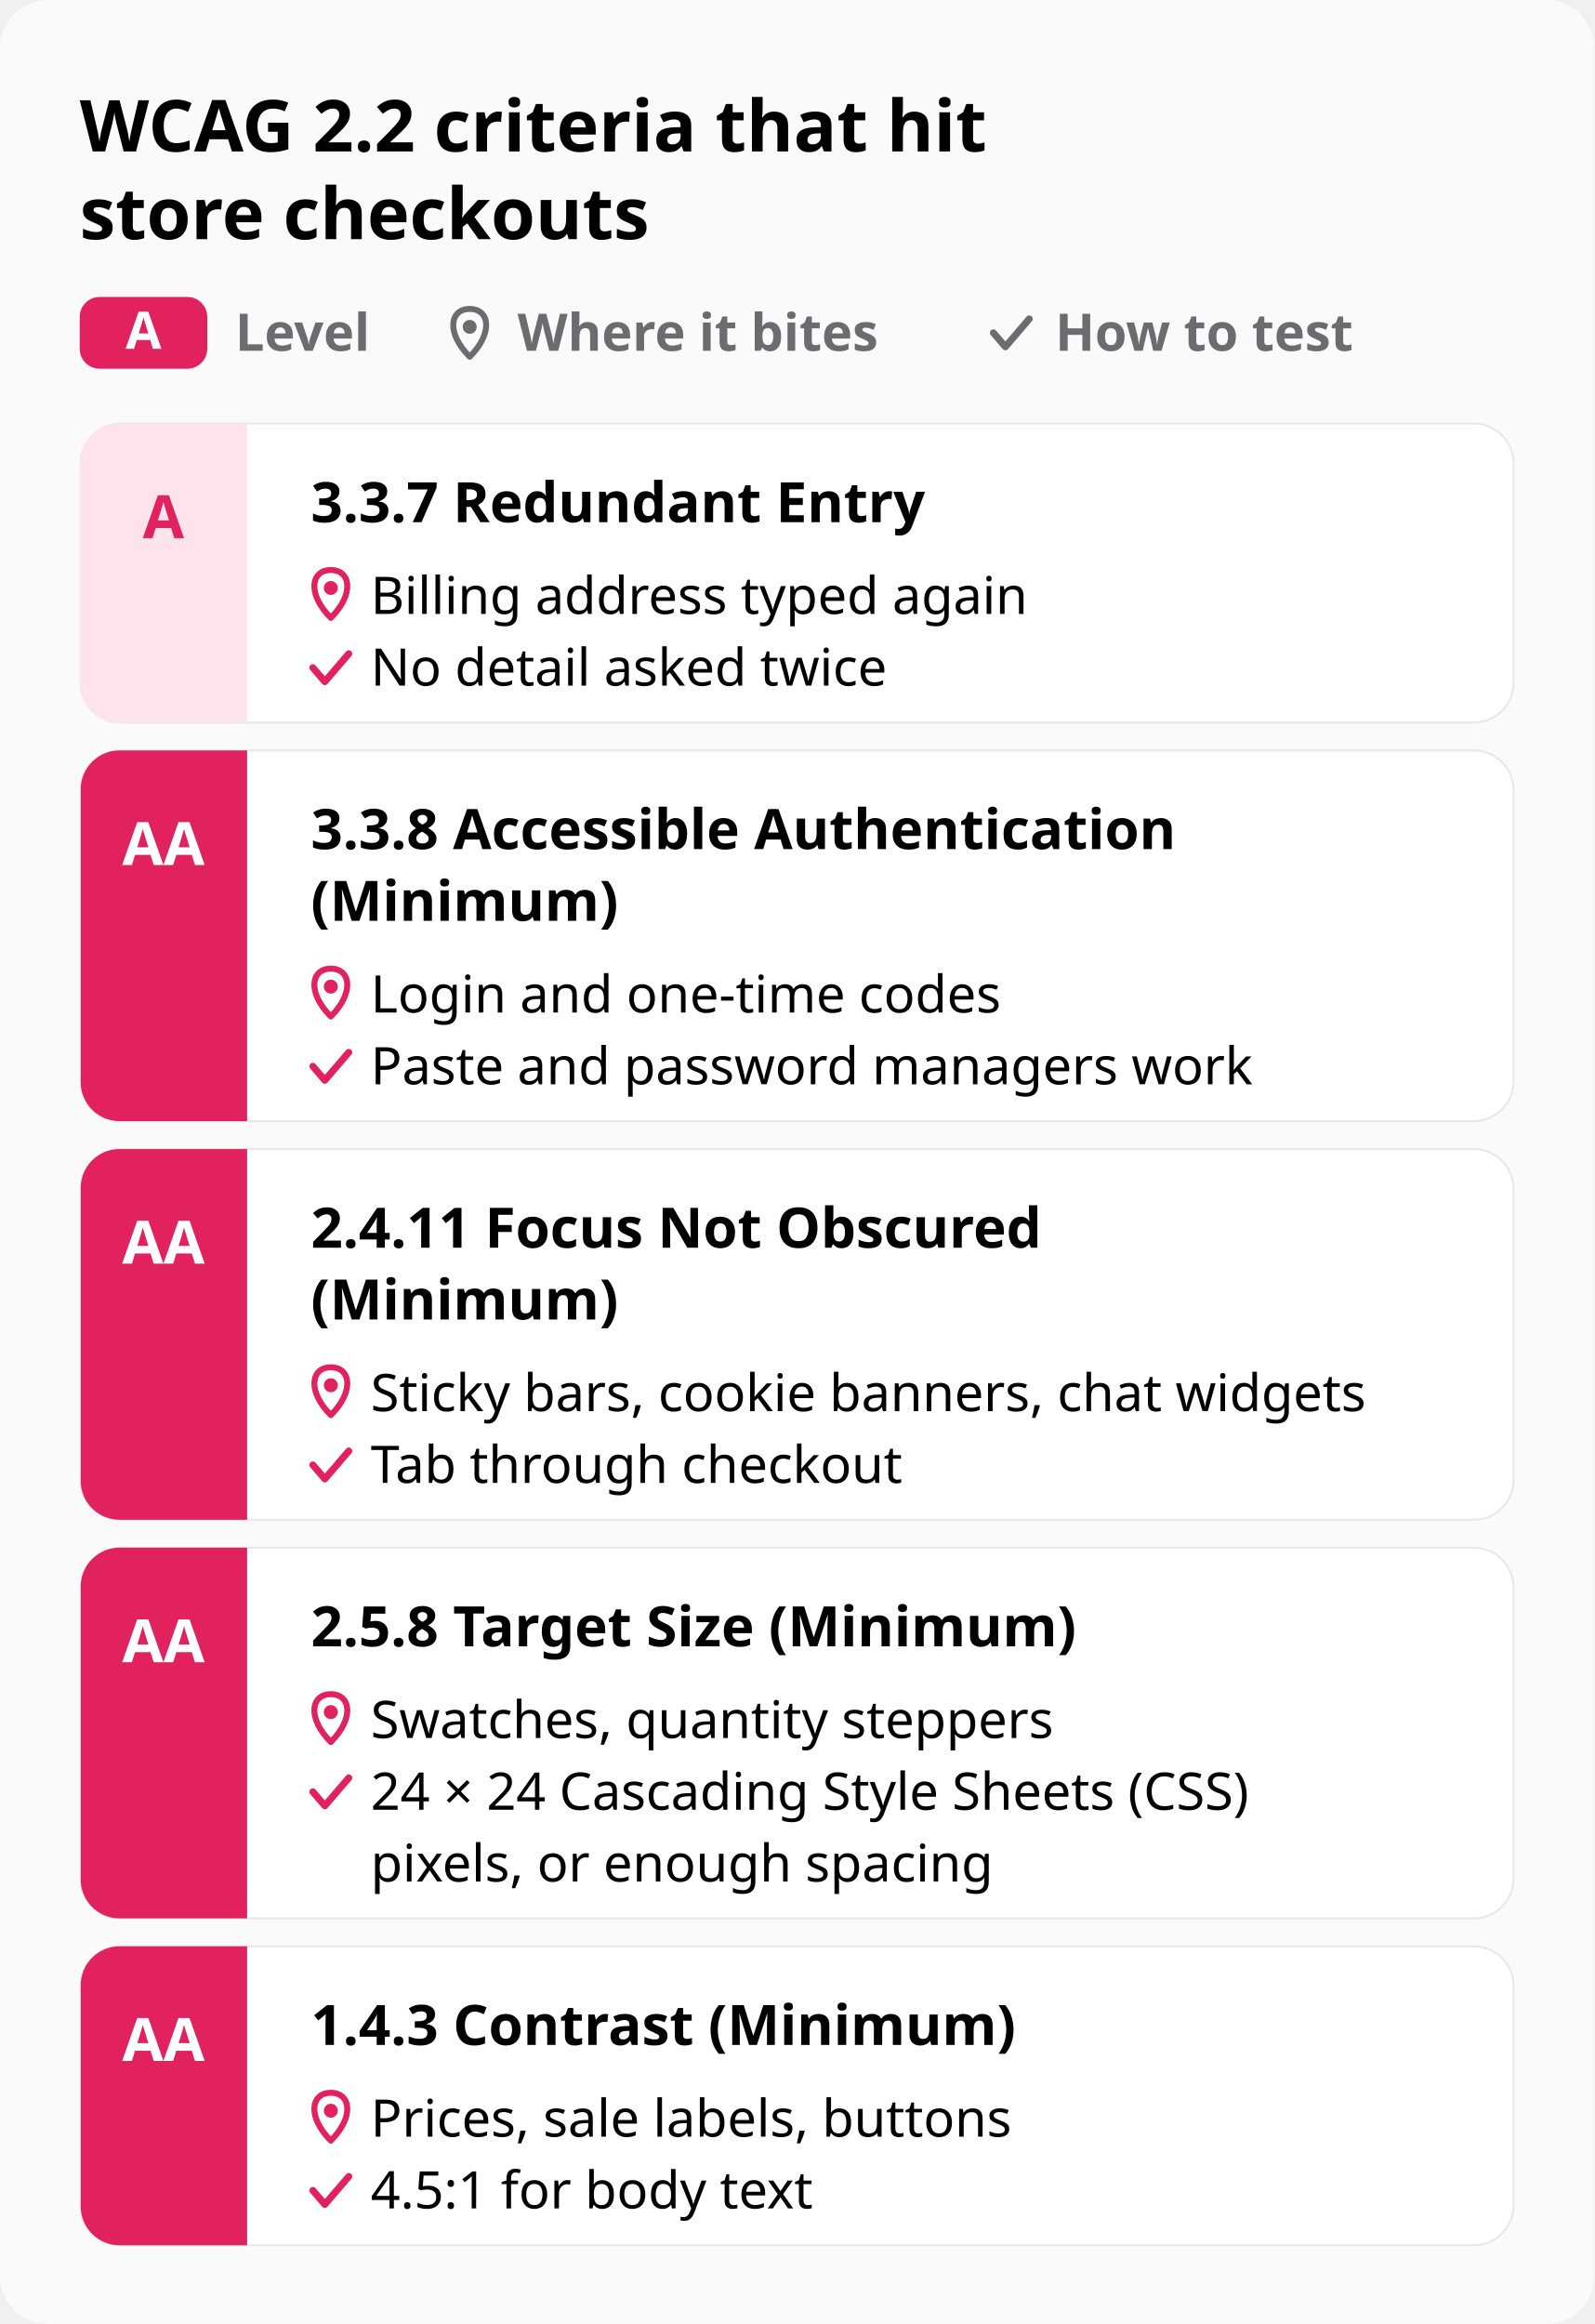
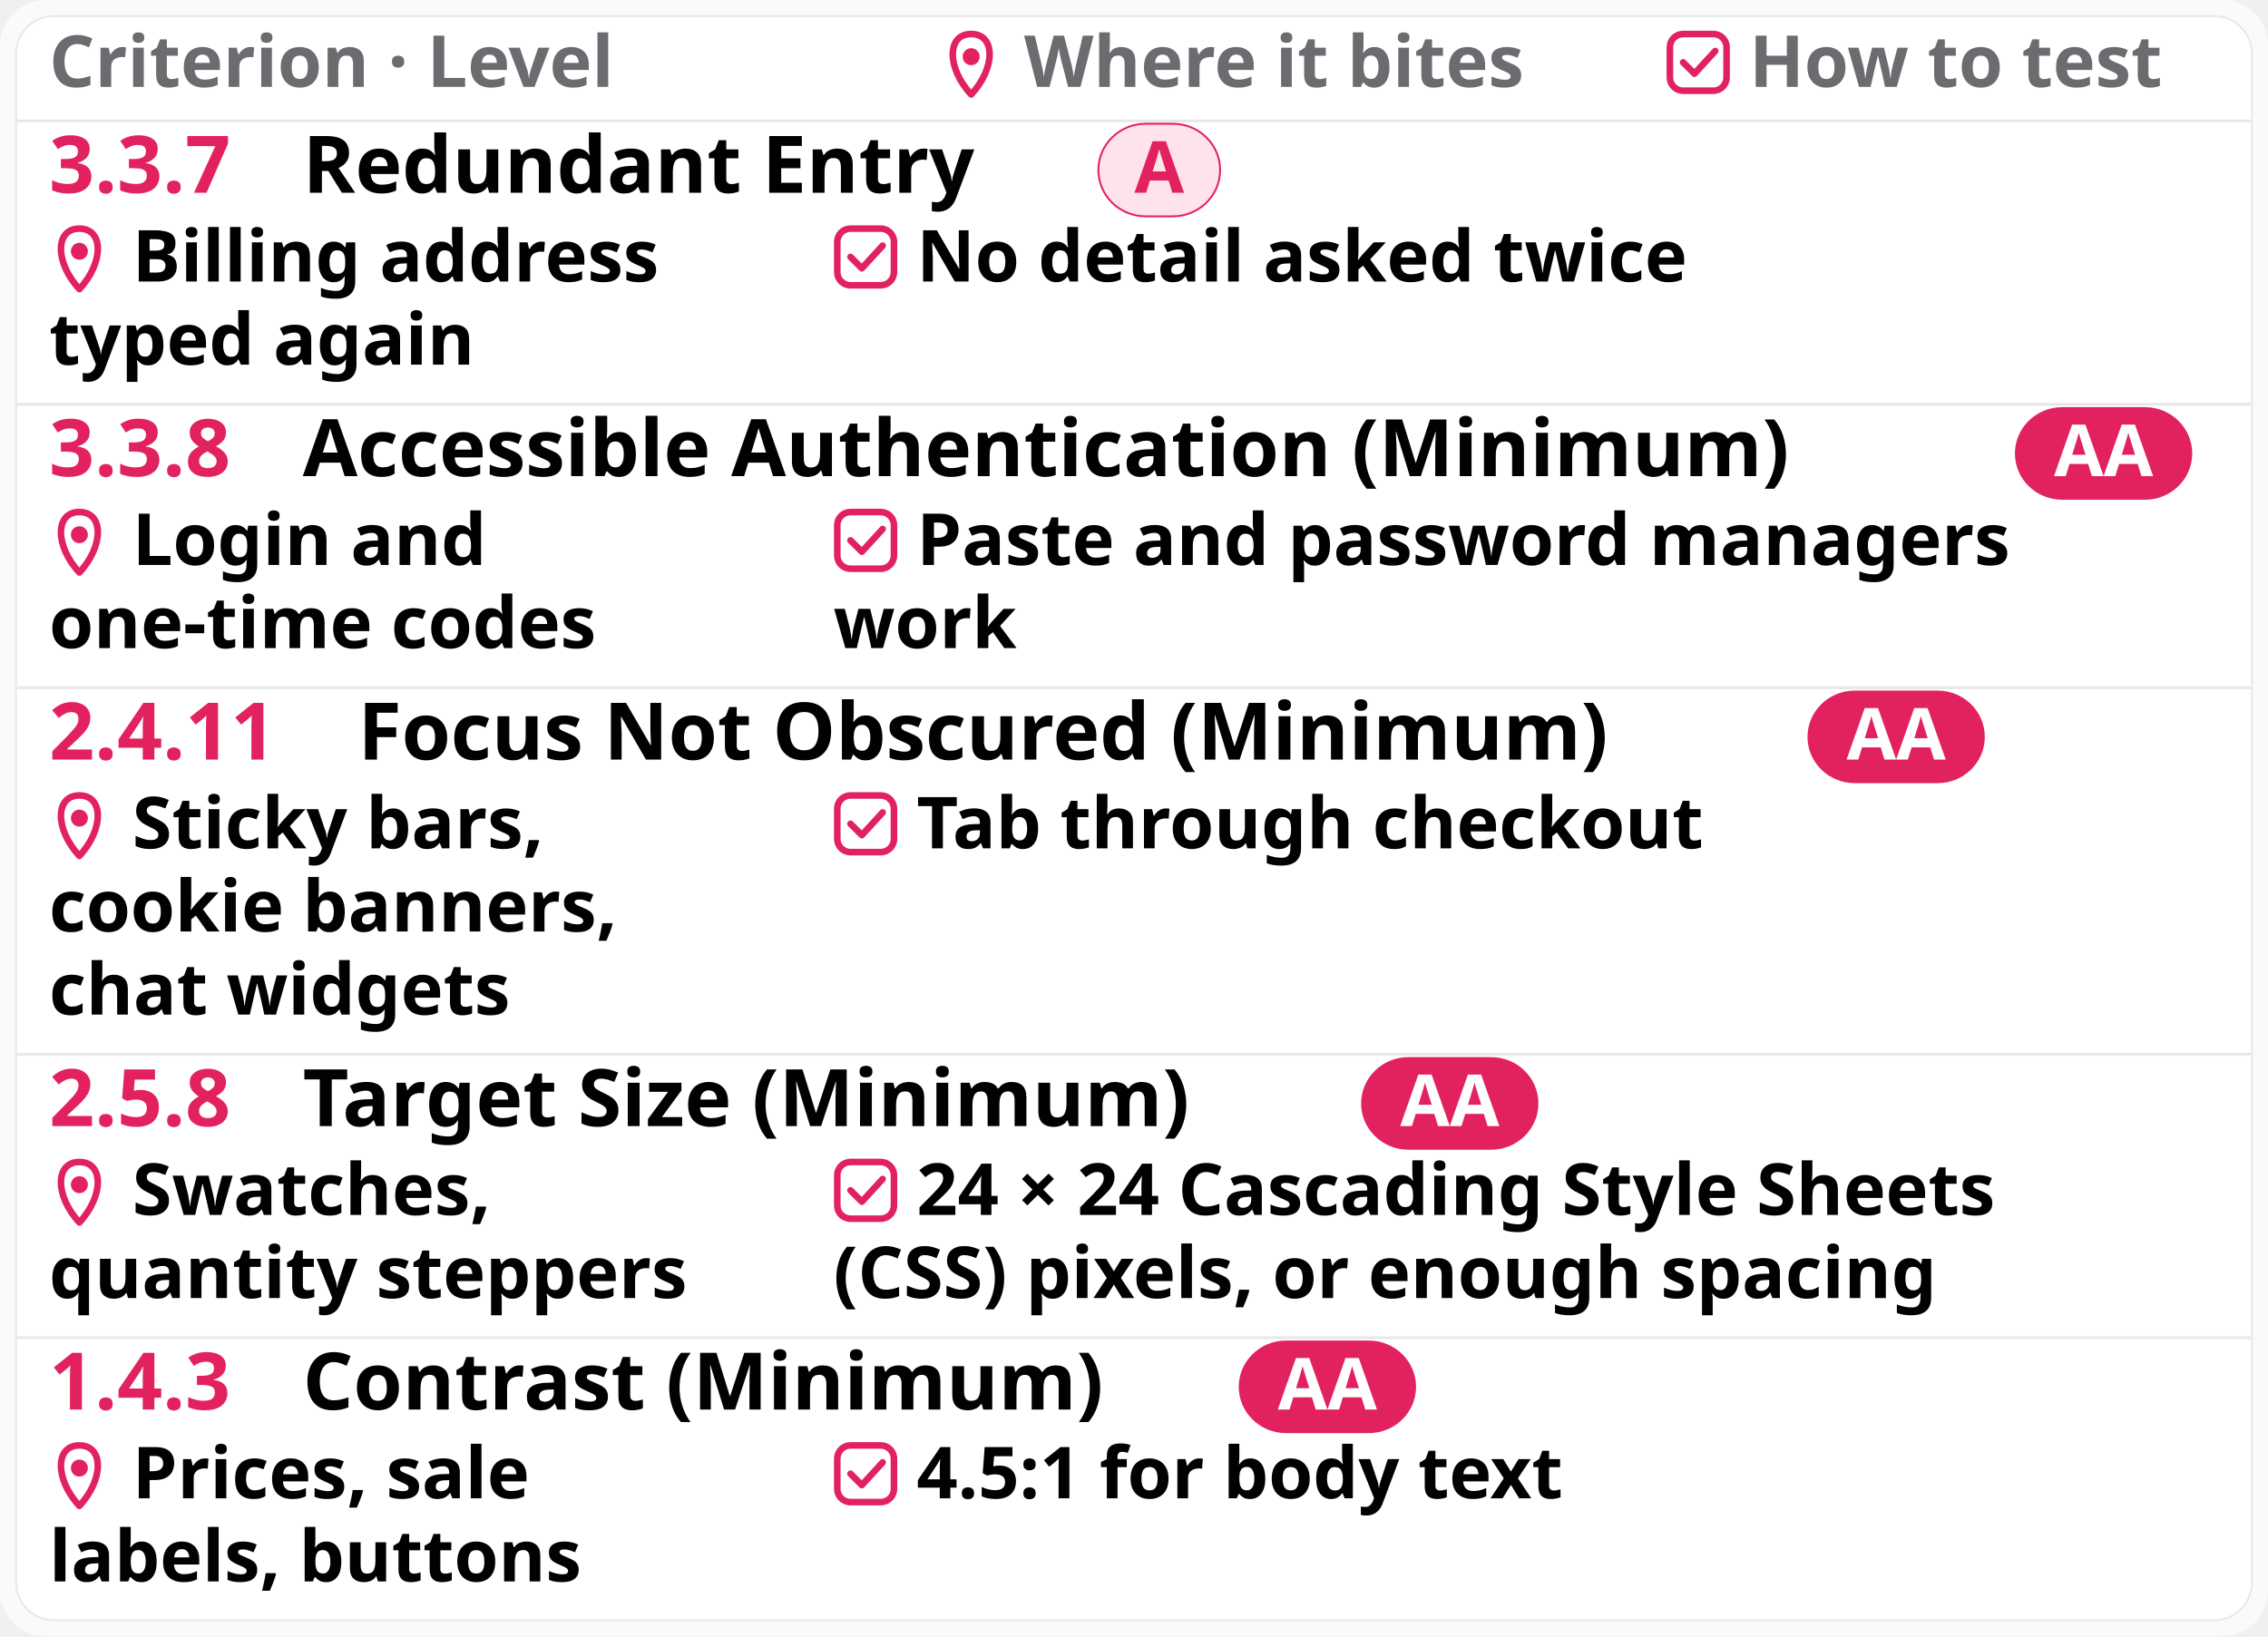
- <svg xmlns="http://www.w3.org/2000/svg" viewBox="0 0 800 1166" width="800" height="1166" font-family="Manrope, system-ui, sans-serif">
-   <rect width="800" height="1166" rx="24" fill="#FBFAFB" />
-   <text x="40" y="76" font-size="36" font-weight="800" fill="#020101">WCAG 2.2 criteria that hit</text>
-   <text x="40" y="120" font-size="36" font-weight="800" fill="#020101">store checkouts</text>
-   <rect x="40" y="149" width="64" height="36" rx="10" fill="#E2225F" />
-   <text x="72" y="175" font-size="26" font-weight="800" fill="#FFFFFF" text-anchor="middle">A</text>
-   <text x="118" y="176" font-size="26" font-weight="600" fill="#6B6B70">Level</text>
-   <path d="M235.695 179 C223.695 167 225.695 155 235.695 155 C245.695 155 247.695 167 235.695 179 Z" fill="none" stroke="#6B6B70" stroke-width="3" stroke-linejoin="round" />
-   <circle cx="235.695" cy="164" r="3.5" fill="#6B6B70" />
-   <text x="259.695" y="176" font-size="26" font-weight="600" fill="#6B6B70">Where it bites</text>
-   <path d="M498.479 167 l6 7 l12 -14" fill="none" stroke="#6B6B70" stroke-width="3.5" stroke-linecap="round" stroke-linejoin="round" />
-   <text x="529.479" y="176" font-size="26" font-weight="600" fill="#6B6B70">How to test</text>
+ <svg xmlns="http://www.w3.org/2000/svg" viewBox="0 0 1200 866" width="1200" height="866" font-family="Manrope, system-ui, sans-serif">
+   <rect width="1200" height="866" rx="24" fill="#FBFAFB" />
  <g class="card">
-     <rect x="40.5" y="212.5" width="719" height="150" rx="20" fill="#FFFFFF" stroke="#E8E8EB" />
-     <path d="M60 212.5 H124 V362.5 H60 A19.5 19.5 0 0 1 40.5 342.5 V232 A19.5 19.5 0 0 1 60 212.5 Z" fill="#FFE3EC" />
-     <text x="82" y="270" font-size="30" font-weight="800" fill="#E2225F" text-anchor="middle">A</text>
-     <text x="156" y="262" font-size="28" font-weight="800" fill="#020101">3.3.7 Redundant Entry</text>
-     <path d="M166 310 C154 298 156 286 166 286 C176 286 178 298 166 310 Z" fill="none" stroke="#E2225F" stroke-width="3" stroke-linejoin="round" />
-     <circle cx="166" cy="295" r="3.5" fill="#E2225F" />
-     <text x="186" y="308" font-size="26" font-weight="400" fill="#020101">Billing address typed again</text>
-     <path d="M157 335 l6 7 l12 -14" fill="none" stroke="#E2225F" stroke-width="3.5" stroke-linecap="round" stroke-linejoin="round" />
-     <text x="186" y="344" font-size="26" font-weight="400" fill="#020101">No detail asked twice</text>
-   </g>
-   <g class="card">
-     <rect x="40.5" y="376.5" width="719" height="186" rx="20" fill="#FFFFFF" stroke="#E8E8EB" />
-     <path d="M60 376.5 H124 V562.5 H60 A19.5 19.5 0 0 1 40.5 542.5 V396 A19.5 19.5 0 0 1 60 376.5 Z" fill="#E2225F" />
-     <text x="82" y="434" font-size="30" font-weight="800" fill="#FFFFFF" text-anchor="middle">AA</text>
-     <text x="156" y="426" font-size="28" font-weight="800" fill="#020101">3.3.8 Accessible Authentication</text>
-     <text x="156" y="462" font-size="28" font-weight="800" fill="#020101">(Minimum)</text>
-     <path d="M166 510 C154 498 156 486 166 486 C176 486 178 498 166 510 Z" fill="none" stroke="#E2225F" stroke-width="3" stroke-linejoin="round" />
-     <circle cx="166" cy="495" r="3.5" fill="#E2225F" />
-     <text x="186" y="508" font-size="26" font-weight="400" fill="#020101">Login and one-time codes</text>
-     <path d="M157 535 l6 7 l12 -14" fill="none" stroke="#E2225F" stroke-width="3.5" stroke-linecap="round" stroke-linejoin="round" />
-     <text x="186" y="544" font-size="26" font-weight="400" fill="#020101">Paste and password managers work</text>
-   </g>
-   <g class="card">
-     <rect x="40.5" y="576.5" width="719" height="186" rx="20" fill="#FFFFFF" stroke="#E8E8EB" />
-     <path d="M60 576.5 H124 V762.5 H60 A19.5 19.5 0 0 1 40.5 742.5 V596 A19.5 19.5 0 0 1 60 576.5 Z" fill="#E2225F" />
-     <text x="82" y="634" font-size="30" font-weight="800" fill="#FFFFFF" text-anchor="middle">AA</text>
-     <text x="156" y="626" font-size="28" font-weight="800" fill="#020101">2.4.11 Focus Not Obscured</text>
-     <text x="156" y="662" font-size="28" font-weight="800" fill="#020101">(Minimum)</text>
-     <path d="M166 710 C154 698 156 686 166 686 C176 686 178 698 166 710 Z" fill="none" stroke="#E2225F" stroke-width="3" stroke-linejoin="round" />
-     <circle cx="166" cy="695" r="3.5" fill="#E2225F" />
-     <text x="186" y="708" font-size="26" font-weight="400" fill="#020101">Sticky bars, cookie banners, chat widgets</text>
-     <path d="M157 735 l6 7 l12 -14" fill="none" stroke="#E2225F" stroke-width="3.5" stroke-linecap="round" stroke-linejoin="round" />
-     <text x="186" y="744" font-size="26" font-weight="400" fill="#020101">Tab through checkout</text>
-   </g>
-   <g class="card">
-     <rect x="40.5" y="776.5" width="719" height="186" rx="20" fill="#FFFFFF" stroke="#E8E8EB" />
-     <path d="M60 776.5 H124 V962.5 H60 A19.5 19.5 0 0 1 40.5 942.5 V796 A19.5 19.5 0 0 1 60 776.5 Z" fill="#E2225F" />
-     <text x="82" y="834" font-size="30" font-weight="800" fill="#FFFFFF" text-anchor="middle">AA</text>
-     <text x="156" y="826" font-size="28" font-weight="800" fill="#020101">2.5.8 Target Size (Minimum)</text>
-     <path d="M166 874 C154 862 156 850 166 850 C176 850 178 862 166 874 Z" fill="none" stroke="#E2225F" stroke-width="3" stroke-linejoin="round" />
-     <circle cx="166" cy="859" r="3.5" fill="#E2225F" />
-     <text x="186" y="872" font-size="26" font-weight="400" fill="#020101">Swatches, quantity steppers</text>
-     <path d="M157 899 l6 7 l12 -14" fill="none" stroke="#E2225F" stroke-width="3.5" stroke-linecap="round" stroke-linejoin="round" />
-     <text x="186" y="908" font-size="26" font-weight="400" fill="#020101">24 × 24 Cascading Style Sheets (CSS)</text>
-     <text x="186" y="944" font-size="26" font-weight="400" fill="#020101">pixels, or enough spacing</text>
-   </g>
-   <g class="card">
-     <rect x="40.5" y="976.5" width="719" height="150" rx="20" fill="#FFFFFF" stroke="#E8E8EB" />
-     <path d="M60 976.5 H124 V1126.5 H60 A19.5 19.5 0 0 1 40.5 1106.5 V996 A19.5 19.5 0 0 1 60 976.5 Z" fill="#E2225F" />
-     <text x="82" y="1034" font-size="30" font-weight="800" fill="#FFFFFF" text-anchor="middle">AA</text>
-     <text x="156" y="1026" font-size="28" font-weight="800" fill="#020101">1.4.3 Contrast (Minimum)</text>
-     <path d="M166 1074 C154 1062 156 1050 166 1050 C176 1050 178 1062 166 1074 Z" fill="none" stroke="#E2225F" stroke-width="3" stroke-linejoin="round" />
-     <circle cx="166" cy="1059" r="3.5" fill="#E2225F" />
-     <text x="186" y="1072" font-size="26" font-weight="400" fill="#020101">Prices, sale labels, buttons</text>
-     <path d="M157 1099 l6 7 l12 -14" fill="none" stroke="#E2225F" stroke-width="3.5" stroke-linecap="round" stroke-linejoin="round" />
-     <text x="186" y="1108" font-size="26" font-weight="400" fill="#020101">4.5:1 for body text</text>
+     <rect x="8.5" y="8.5" width="1183" height="849" rx="20" fill="#FFFFFF" stroke="#E8E8EB" />
+     <path d="M9 64 H1191" stroke="#E8E8EB" stroke-width="1.5" />
+     <path d="M9 214 H1191" stroke="#E8E8EB" stroke-width="1.5" />
+     <path d="M9 364 H1191" stroke="#E8E8EB" stroke-width="1.5" />
+     <path d="M9 558 H1191" stroke="#E8E8EB" stroke-width="1.5" />
+     <path d="M9 708 H1191" stroke="#E8E8EB" stroke-width="1.5" />
+     <text x="26" y="46" font-size="38" font-weight="800" fill="#6B6B70">Criterion · Level</text>
+     <path d="M513.85 50 C500.85 36 500.85 18 513.85 18 C526.85 18 526.85 36 513.85 50 Z" fill="none" stroke="#E2225F" stroke-width="3.5" stroke-linecap="round" stroke-linejoin="round" />
+     <circle cx="513.85" cy="30" r="4.5" fill="#E2225F" />
+     <text x="541.85" y="46" font-size="38" font-weight="800" fill="#6B6B70">Where it bites</text>
+     <rect x="883.534" y="18" width="30" height="30" rx="7" fill="none" stroke="#E2225F" stroke-width="3.5" stroke-linecap="round" stroke-linejoin="round" />
+     <path d="M890.534 33 l6 6 l11 -12" fill="none" stroke="#E2225F" stroke-width="3.5" stroke-linecap="round" stroke-linejoin="round" />
+     <text x="925.534" y="46" font-size="38" font-weight="800" fill="#6B6B70">How to test</text>
+     <text x="26" y="102" font-size="42" font-weight="800" fill="#E2225F">3.3.7</text>
+     <text x="160.203" y="102" font-size="42" font-weight="800" fill="#020101">Redundant Entry</text>
+     <g class="card">
+       <rect x="581.159" y="65.5" width="64.409" height="49" rx="25" fill="#FFE3EC" stroke="#E2225F" />
+       <text x="613.364" y="102" font-size="38" font-weight="800" fill="#E2225F" text-anchor="middle">A</text>
+     </g>
+     <path d="M42 153 C29 139 29 121 42 121 C55 121 55 139 42 153 Z" fill="none" stroke="#E2225F" stroke-width="3.5" stroke-linecap="round" stroke-linejoin="round" />
+     <circle cx="42" cy="133" r="4.5" fill="#E2225F" />
+     <text x="70" y="149" font-size="38" font-weight="600" fill="#020101">Billing address</text>
+     <text x="26" y="193" font-size="38" font-weight="600" fill="#020101">typed again</text>
+     <rect x="443" y="121" width="30" height="30" rx="7" fill="none" stroke="#E2225F" stroke-width="3.5" stroke-linecap="round" stroke-linejoin="round" />
+     <path d="M450 136 l6 6 l11 -12" fill="none" stroke="#E2225F" stroke-width="3.5" stroke-linecap="round" stroke-linejoin="round" />
+     <text x="485" y="149" font-size="38" font-weight="600" fill="#020101">No detail asked twice</text>
+     <text x="26" y="252" font-size="42" font-weight="800" fill="#E2225F">3.3.8</text>
+     <text x="160.203" y="252" font-size="42" font-weight="800" fill="#020101">Accessible Authentication (Minimum)</text>
+     <g class="card">
+       <rect x="1066.09" y="215.5" width="93.818" height="49" rx="25" fill="#E2225F" />
+       <text x="1113" y="252" font-size="38" font-weight="800" fill="#FFFFFF" text-anchor="middle">AA</text>
+     </g>
+     <path d="M42 303 C29 289 29 271 42 271 C55 271 55 289 42 303 Z" fill="none" stroke="#E2225F" stroke-width="3.5" stroke-linecap="round" stroke-linejoin="round" />
+     <circle cx="42" cy="283" r="4.5" fill="#E2225F" />
+     <text x="70" y="299" font-size="38" font-weight="600" fill="#020101">Login and</text>
+     <text x="26" y="343" font-size="38" font-weight="600" fill="#020101">one-time codes</text>
+     <rect x="443" y="271" width="30" height="30" rx="7" fill="none" stroke="#E2225F" stroke-width="3.5" stroke-linecap="round" stroke-linejoin="round" />
+     <path d="M450 286 l6 6 l11 -12" fill="none" stroke="#E2225F" stroke-width="3.5" stroke-linecap="round" stroke-linejoin="round" />
+     <text x="485" y="299" font-size="38" font-weight="600" fill="#020101">Paste and password managers</text>
+     <text x="441" y="343" font-size="38" font-weight="600" fill="#020101">work</text>
+     <text x="26" y="402" font-size="42" font-weight="800" fill="#E2225F">2.4.11</text>
+     <text x="189.427" y="402" font-size="42" font-weight="800" fill="#020101">Focus Not Obscured (Minimum)</text>
+     <g class="card">
+       <rect x="956.35" y="365.5" width="93.818" height="49" rx="25" fill="#E2225F" />
+       <text x="1003.26" y="402" font-size="38" font-weight="800" fill="#FFFFFF" text-anchor="middle">AA</text>
+     </g>
+     <path d="M42 453 C29 439 29 421 42 421 C55 421 55 439 42 453 Z" fill="none" stroke="#E2225F" stroke-width="3.5" stroke-linecap="round" stroke-linejoin="round" />
+     <circle cx="42" cy="433" r="4.5" fill="#E2225F" />
+     <text x="70" y="449" font-size="38" font-weight="600" fill="#020101">Sticky bars,</text>
+     <text x="26" y="493" font-size="38" font-weight="600" fill="#020101">cookie banners,</text>
+     <text x="26" y="537" font-size="38" font-weight="600" fill="#020101">chat widgets</text>
+     <rect x="443" y="421" width="30" height="30" rx="7" fill="none" stroke="#E2225F" stroke-width="3.5" stroke-linecap="round" stroke-linejoin="round" />
+     <path d="M450 436 l6 6 l11 -12" fill="none" stroke="#E2225F" stroke-width="3.5" stroke-linecap="round" stroke-linejoin="round" />
+     <text x="485" y="449" font-size="38" font-weight="600" fill="#020101">Tab through checkout</text>
+     <text x="26" y="596" font-size="42" font-weight="800" fill="#E2225F">2.5.8</text>
+     <text x="160.203" y="596" font-size="42" font-weight="800" fill="#020101">Target Size (Minimum)</text>
+     <g class="card">
+       <rect x="720.161" y="559.5" width="93.818" height="49" rx="25" fill="#E2225F" />
+       <text x="767.07" y="596" font-size="38" font-weight="800" fill="#FFFFFF" text-anchor="middle">AA</text>
+     </g>
+     <path d="M42 647 C29 633 29 615 42 615 C55 615 55 633 42 647 Z" fill="none" stroke="#E2225F" stroke-width="3.5" stroke-linecap="round" stroke-linejoin="round" />
+     <circle cx="42" cy="627" r="4.5" fill="#E2225F" />
+     <text x="70" y="643" font-size="38" font-weight="600" fill="#020101">Swatches,</text>
+     <text x="26" y="687" font-size="38" font-weight="600" fill="#020101">quantity steppers</text>
+     <rect x="443" y="615" width="30" height="30" rx="7" fill="none" stroke="#E2225F" stroke-width="3.5" stroke-linecap="round" stroke-linejoin="round" />
+     <path d="M450 630 l6 6 l11 -12" fill="none" stroke="#E2225F" stroke-width="3.5" stroke-linecap="round" stroke-linejoin="round" />
+     <text x="485" y="643" font-size="38" font-weight="600" fill="#020101">24 × 24 Cascading Style Sheets</text>
+     <text x="441" y="687" font-size="38" font-weight="600" fill="#020101">(CSS) pixels, or enough spacing</text>
+     <text x="26" y="746" font-size="42" font-weight="800" fill="#E2225F">1.4.3</text>
+     <text x="160.203" y="746" font-size="42" font-weight="800" fill="#020101">Contrast (Minimum)</text>
+     <g class="card">
+       <rect x="655.418" y="709.5" width="93.818" height="49" rx="25" fill="#E2225F" />
+       <text x="702.327" y="746" font-size="38" font-weight="800" fill="#FFFFFF" text-anchor="middle">AA</text>
+     </g>
+     <path d="M42 797 C29 783 29 765 42 765 C55 765 55 783 42 797 Z" fill="none" stroke="#E2225F" stroke-width="3.5" stroke-linecap="round" stroke-linejoin="round" />
+     <circle cx="42" cy="777" r="4.5" fill="#E2225F" />
+     <text x="70" y="793" font-size="38" font-weight="600" fill="#020101">Prices, sale</text>
+     <text x="26" y="837" font-size="38" font-weight="600" fill="#020101">labels, buttons</text>
+     <rect x="443" y="765" width="30" height="30" rx="7" fill="none" stroke="#E2225F" stroke-width="3.5" stroke-linecap="round" stroke-linejoin="round" />
+     <path d="M450 780 l6 6 l11 -12" fill="none" stroke="#E2225F" stroke-width="3.5" stroke-linecap="round" stroke-linejoin="round" />
+     <text x="485" y="793" font-size="38" font-weight="600" fill="#020101">4.5:1 for body text</text>
  </g>
</svg>
